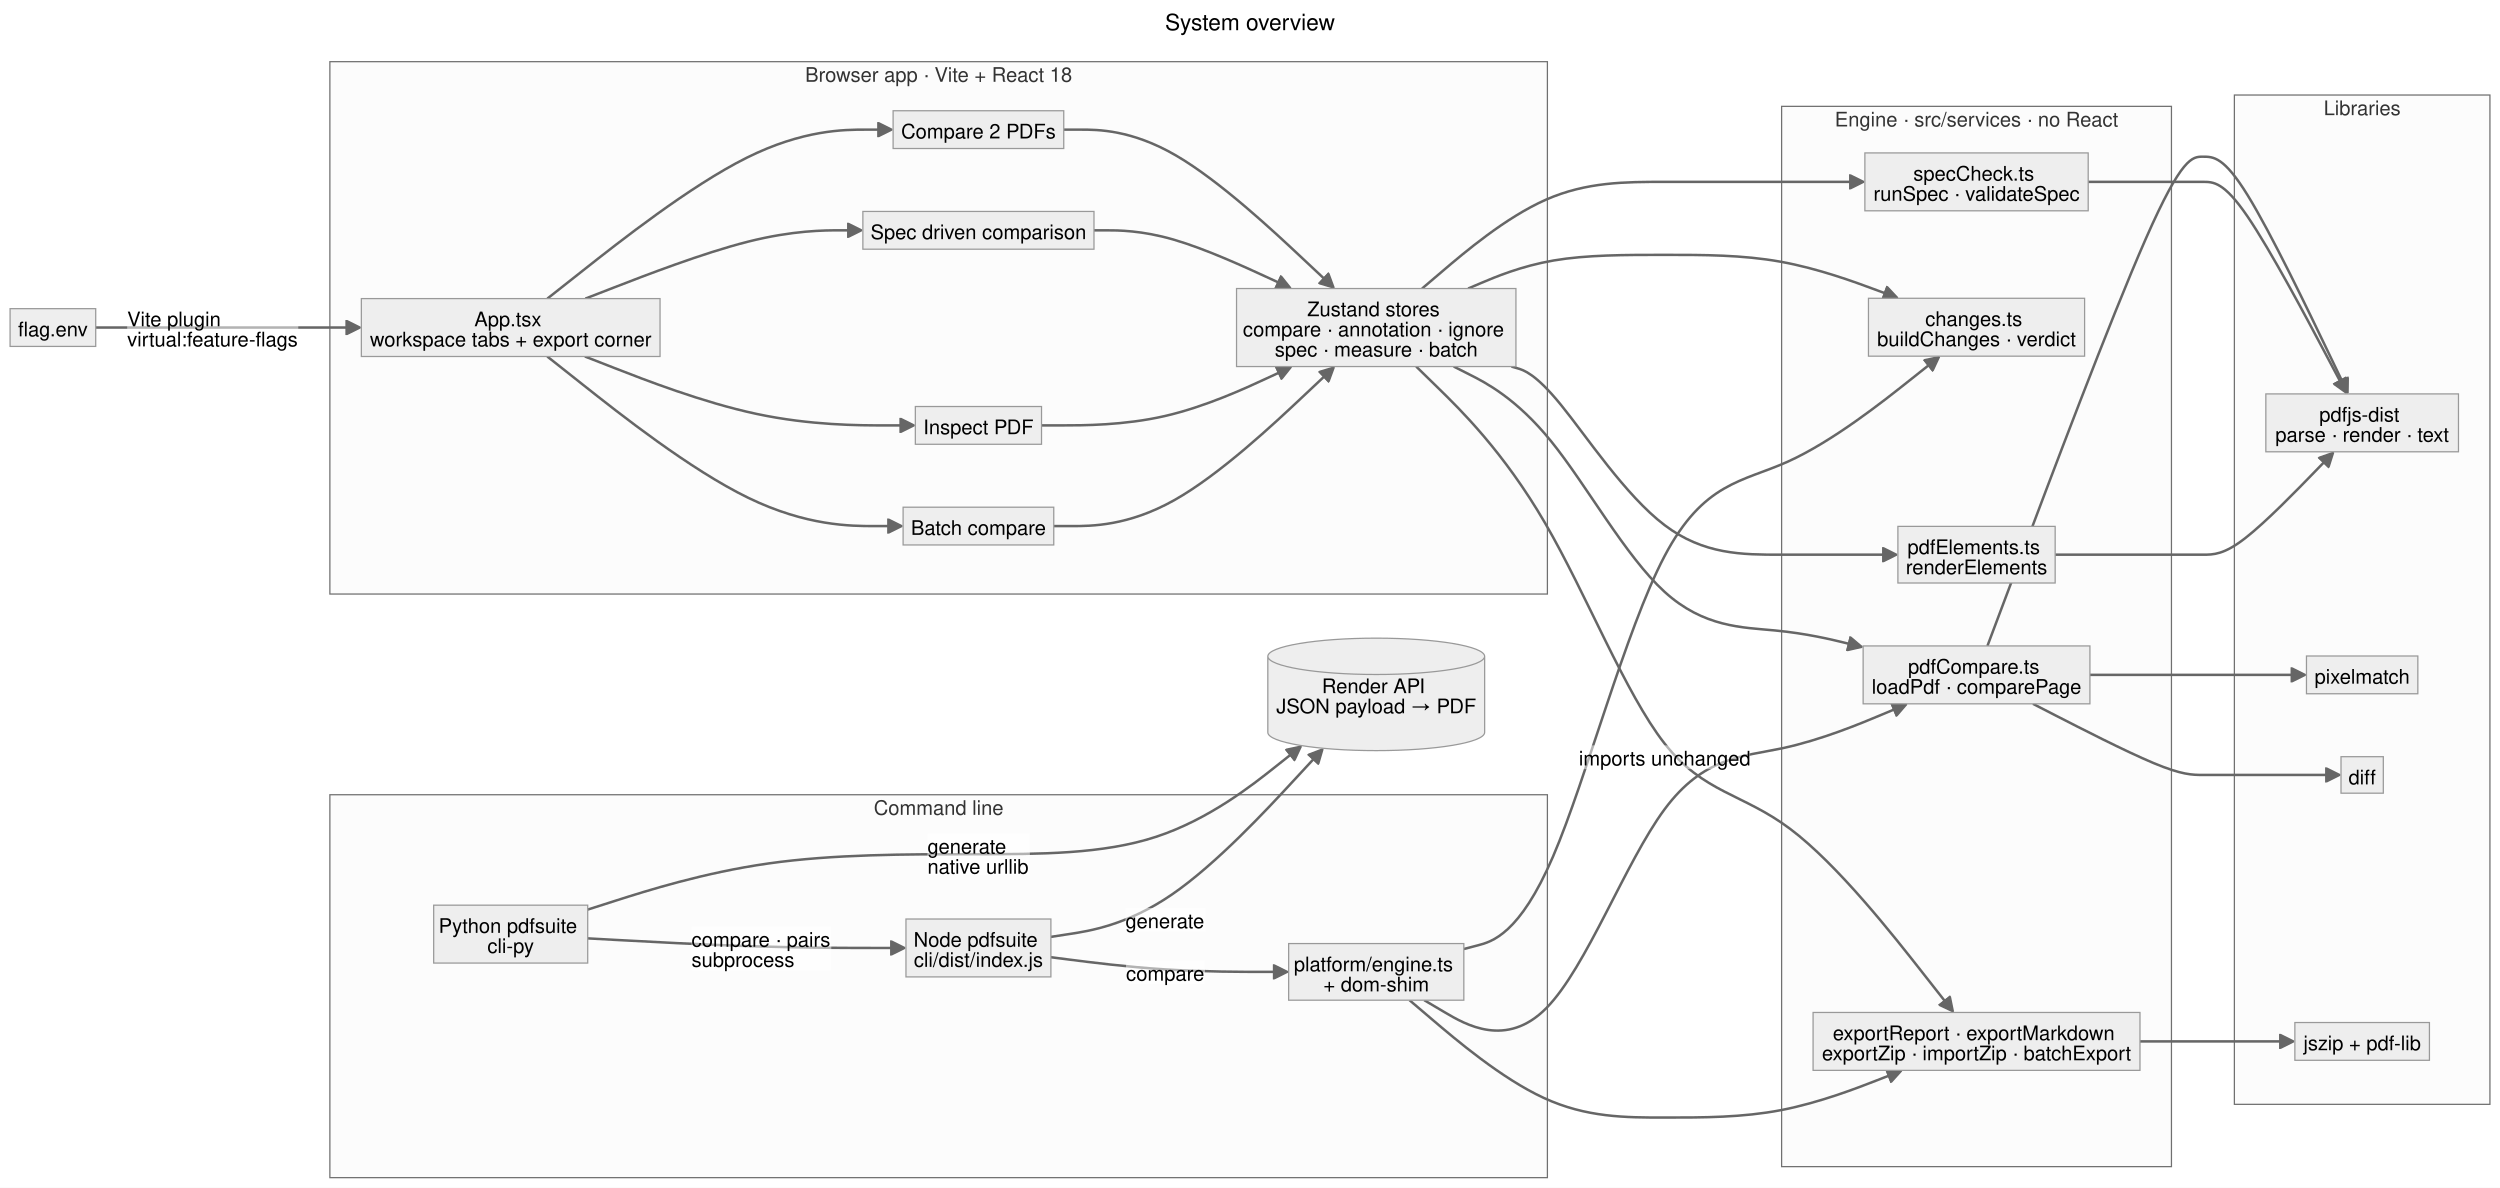
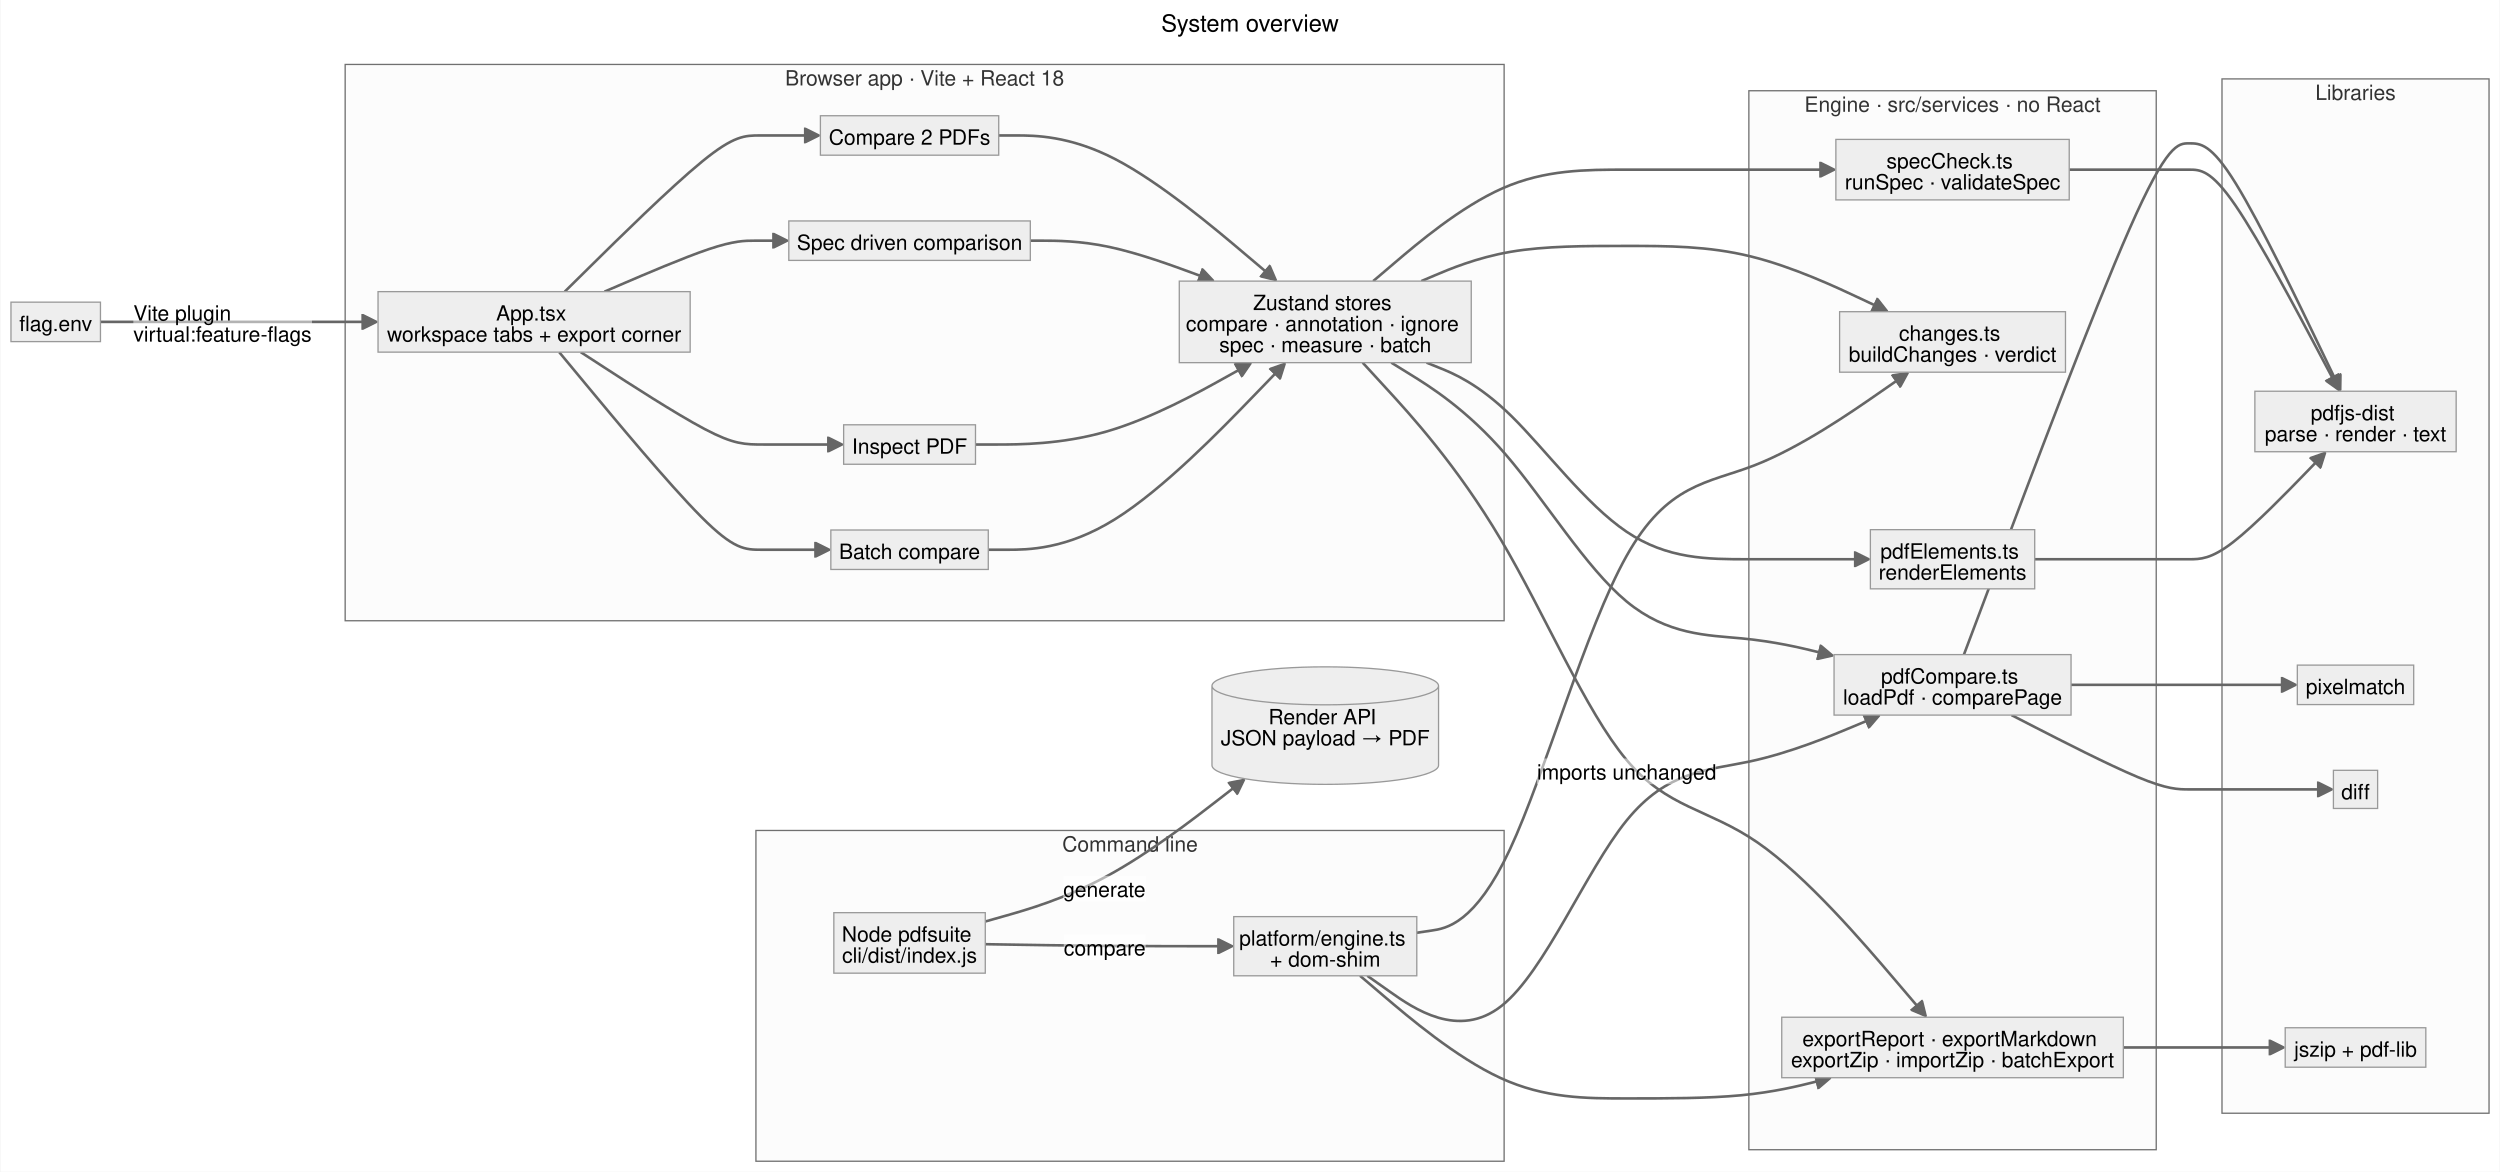
- <svg xmlns="http://www.w3.org/2000/svg" aria-roledescription="flowchart-v2" role="graphics-document document" viewBox="-8 -49 1986.406 943.714" width="1987" height="944" id="arch0">
-   <rect x="-8" y="-49" width="1986.406" height="943.714" fill="#ffffff" />
+ <svg xmlns="http://www.w3.org/2000/svg" aria-roledescription="flowchart-v2" role="graphics-document document" viewBox="-8 -49 1900.25 890.964" width="1901" height="891" id="arch0">
+   <rect x="-8" y="-49" width="1900.25" height="890.964" fill="#ffffff" />
  <style>#arch0{font-family:Helvetica,Arial,sans-serif;font-size:16px;fill:#000000;}#arch0 .error-icon{fill:#552222;}#arch0 .error-text{fill:#552222;stroke:#552222;}#arch0 .edge-thickness-normal{stroke-width:2px;}#arch0 .edge-thickness-thick{stroke-width:3.5px;}#arch0 .edge-pattern-solid{stroke-dasharray:0;}#arch0 .edge-pattern-dashed{stroke-dasharray:3;}#arch0 .edge-pattern-dotted{stroke-dasharray:2;}#arch0 .marker{fill:#666;stroke:#666;}#arch0 .marker.cross{stroke:#666;}#arch0 svg{font-family:Helvetica,Arial,sans-serif;font-size:16px;}#arch0 .label{font-family:Helvetica,Arial,sans-serif;color:#000000;}#arch0 .cluster-label text{fill:#333;}#arch0 .cluster-label span,#arch0 p{color:#333;}#arch0 .label text,#arch0 span,#arch0 p{fill:#000000;color:#000000;}#arch0 .node rect,#arch0 .node circle,#arch0 .node ellipse,#arch0 .node polygon,#arch0 .node path{fill:#eee;stroke:#999;stroke-width:1px;}#arch0 .flowchart-label text{text-anchor:middle;}#arch0 .node .katex path{fill:#000;stroke:#000;stroke-width:1px;}#arch0 .node .label{text-align:center;}#arch0 .node.clickable{cursor:pointer;}#arch0 .arrowheadPath{fill:#333333;}#arch0 .edgePath .path{stroke:#666;stroke-width:2.0px;}#arch0 .flowchart-link{stroke:#666;fill:none;}#arch0 .edgeLabel{background-color:white;text-align:center;}#arch0 .edgeLabel rect{opacity:0.5;background-color:white;fill:white;}#arch0 .labelBkg{background-color:rgba(255, 255, 255, 0.5);}#arch0 .cluster rect{fill:hsl(0, 0%, 98.922%);stroke:#707070;stroke-width:1px;}#arch0 .cluster text{fill:#333;}#arch0 .cluster span,#arch0 p{color:#333;}#arch0 div.mermaidTooltip{position:absolute;text-align:center;max-width:200px;padding:2px;font-family:Helvetica,Arial,sans-serif;font-size:12px;background:hsl(-160, 0%, 93.333%);border:1px solid #707070;border-radius:2px;pointer-events:none;z-index:100;}#arch0 .flowchartTitleText{text-anchor:middle;font-size:18px;fill:#000000;}#arch0 :root{--mermaid-font-family:Helvetica,Arial,sans-serif;}</style>
  <g>
    <marker orient="auto" markerHeight="12" markerWidth="12" markerUnits="userSpaceOnUse" refY="5" refX="6" viewBox="0 0 10 10" class="marker flowchart" id="arch0_flowchart-pointEnd">
      <path style="stroke-width: 1; stroke-dasharray: 1, 0;" class="arrowMarkerPath" d="M 0 0 L 10 5 L 0 10 z" />
    </marker>
    <marker orient="auto" markerHeight="12" markerWidth="12" markerUnits="userSpaceOnUse" refY="5" refX="4.5" viewBox="0 0 10 10" class="marker flowchart" id="arch0_flowchart-pointStart">
      <path style="stroke-width: 1; stroke-dasharray: 1, 0;" class="arrowMarkerPath" d="M 0 5 L 10 10 L 10 0 z" />
    </marker>
    <marker orient="auto" markerHeight="11" markerWidth="11" markerUnits="userSpaceOnUse" refY="5" refX="11" viewBox="0 0 10 10" class="marker flowchart" id="arch0_flowchart-circleEnd">
      <circle style="stroke-width: 1; stroke-dasharray: 1, 0;" class="arrowMarkerPath" r="5" cy="5" cx="5" />
    </marker>
    <marker orient="auto" markerHeight="11" markerWidth="11" markerUnits="userSpaceOnUse" refY="5" refX="-1" viewBox="0 0 10 10" class="marker flowchart" id="arch0_flowchart-circleStart">
      <circle style="stroke-width: 1; stroke-dasharray: 1, 0;" class="arrowMarkerPath" r="5" cy="5" cx="5" />
    </marker>
    <marker orient="auto" markerHeight="11" markerWidth="11" markerUnits="userSpaceOnUse" refY="5.2" refX="12" viewBox="0 0 11 11" class="marker cross flowchart" id="arch0_flowchart-crossEnd">
      <path style="stroke-width: 2; stroke-dasharray: 1, 0;" class="arrowMarkerPath" d="M 1,1 l 9,9 M 10,1 l -9,9" />
    </marker>
    <marker orient="auto" markerHeight="11" markerWidth="11" markerUnits="userSpaceOnUse" refY="5.2" refX="-1" viewBox="0 0 11 11" class="marker cross flowchart" id="arch0_flowchart-crossStart">
      <path style="stroke-width: 2; stroke-dasharray: 1, 0;" class="arrowMarkerPath" d="M 1,1 l 9,9 M 10,1 l -9,9" />
    </marker>
    <g class="root">
      <g class="clusters">
        <g id="CLIS" class="cluster default flowchart-label">
-           <rect height="304.25" width="967.398" y="582.464" x="254.109" ry="0" rx="0" style="" />
-           <g transform="translate(737.8086, 582.4642)" class="cluster-label">
+           <rect height="251.5" width="568.906" y="582.464" x="566.445" ry="0" rx="0" style="" />
+           <g transform="translate(850.8984, 582.4642)" class="cluster-label">
            <text style="">
              <tspan class="row" x="0" dy="1em" xml:space="preserve">Command line</tspan>
            </text>
          </g>
        </g>
        <g id="LIBS" class="cluster default flowchart-label">
-           <rect height="801.964" width="203.055" y="26.5" x="1767.352" ry="0" rx="0" style="" />
-           <g transform="translate(1868.879, 26.5)" class="cluster-label">
+           <rect height="786.464" width="203.055" y="11" x="1681.195" ry="0" rx="0" style="" />
+           <g transform="translate(1782.723, 11)" class="cluster-label">
            <text style="">
              <tspan class="row" x="0" dy="1em" xml:space="preserve">Libraries</tspan>
            </text>
          </g>
        </g>
        <g id="ENGINE" class="cluster default flowchart-label">
-           <rect height="842.464" width="309.75" y="35.5" x="1407.602" ry="0" rx="0" style="" />
-           <g transform="translate(1562.477, 35.5)" class="cluster-label">
+           <rect height="805.214" width="309.75" y="20" x="1321.445" ry="0" rx="0" style="" />
+           <g transform="translate(1476.32, 20)" class="cluster-label">
            <text style="">
              <tspan class="row" x="0" dy="1em" xml:space="preserve">Engine · src/services · no React</tspan>
            </text>
          </g>
        </g>
        <g id="BROWSER" class="cluster default flowchart-label">
-           <rect height="423" width="967.398" y="0" x="254.109" ry="0" rx="0" style="" />
-           <g transform="translate(737.8086, 0)" class="cluster-label">
+           <rect height="423" width="881.242" y="0" x="254.109" ry="0" rx="0" style="" />
+           <g transform="translate(694.7305, 0)" class="cluster-label">
            <text style="">
              <tspan class="row" x="0" dy="1em" xml:space="preserve">Browser app · Vite + React 18</tspan>
            </text>
          </g>
        </g>
      </g>
      <g class="edgePaths">
-         <path marker-end="url(#arch0_flowchart-pointEnd)" style="fill:none;" class="edge-thickness-normal edge-pattern-solid flowchart-link LS-SHELL LE-WS1" id="L-SHELL-WS1-0" d="M426.92,188.25L455.27,165.875C483.621,143.5,540.322,98.75,585.223,76.375C630.124,54,663.224,54,679.775,54L696.325,54" />
-         <path marker-end="url(#arch0_flowchart-pointEnd)" style="fill:none;" class="edge-thickness-normal edge-pattern-solid flowchart-link LS-SHELL LE-WS2" id="L-SHELL-WS2-0" d="M457.1,188.25L480.42,179.208C503.741,170.167,550.382,152.083,586.249,143.042C622.116,134,647.209,134,659.755,134L672.302,134" />
-         <path marker-end="url(#arch0_flowchart-pointEnd)" style="fill:none;" class="edge-thickness-normal edge-pattern-solid flowchart-link LS-SHELL LE-WS3" id="L-SHELL-WS3-0" d="M456.718,234.25L480.102,243.375C503.487,252.5,550.255,270.75,593.134,279.875C636.013,289,675.003,289,694.498,289L713.993,289" />
-         <path marker-end="url(#arch0_flowchart-pointEnd)" style="fill:none;" class="edge-thickness-normal edge-pattern-solid flowchart-link LS-SHELL LE-WS4" id="L-SHELL-WS4-0" d="M426.827,234.25L455.193,256.708C483.559,279.167,540.291,324.083,586.531,346.542C632.771,369,668.519,369,686.393,369L704.266,369" />
-         <path marker-end="url(#arch0_flowchart-pointEnd)" style="fill:none;" class="edge-thickness-normal edge-pattern-solid flowchart-link LS-WS1 LE-STORES" id="L-WS1-STORES-0" d="M837.219,54L850.661,54C864.104,54,890.99,54,926.219,74.437C961.448,94.875,1005.022,135.749,1026.809,156.187L1048.595,176.624" />
-         <path marker-end="url(#arch0_flowchart-pointEnd)" style="fill:none;" class="edge-thickness-normal edge-pattern-solid flowchart-link LS-WS2 LE-STORES" id="L-WS2-STORES-0" d="M861.242,134L870.681,134C880.12,134,898.997,134,924.361,141.339C949.725,148.677,981.574,163.355,997.499,170.693L1013.424,178.032" />
-         <path marker-end="url(#arch0_flowchart-pointEnd)" style="fill:none;" class="edge-thickness-normal edge-pattern-solid flowchart-link LS-WS3 LE-STORES" id="L-WS3-STORES-0" d="M819.551,289L835.938,289C852.326,289,885.1,289,917.486,281.58C949.871,274.16,981.867,259.32,997.864,251.9L1013.862,244.48" />
-         <path marker-end="url(#arch0_flowchart-pointEnd)" style="fill:none;" class="edge-thickness-normal edge-pattern-solid flowchart-link LS-WS4 LE-STORES" id="L-WS4-STORES-0" d="M829.277,369L844.044,369C858.81,369,888.342,369,924.914,348.48C961.485,327.961,1005.096,286.921,1026.901,266.402L1048.706,245.882" />
-         <path marker-end="url(#arch0_flowchart-pointEnd)" style="fill:none;" class="edge-thickness-normal edge-pattern-solid flowchart-link LS-FLAGS LE-SHELL" id="L-FLAGS-SHELL-0" d="M68.047,211.25L83.552,211.25C99.057,211.25,130.068,211.25,161.078,211.25C192.089,211.25,223.099,211.25,241.888,211.25C260.676,211.25,267.243,211.25,270.526,211.25L273.809,211.25" />
-         <path marker-end="url(#arch0_flowchart-pointEnd)" style="fill:none;" class="edge-thickness-normal edge-pattern-solid flowchart-link LS-STORES LE-CMPS" id="L-STORES-CMPS-0" d="M1147.055,242.25L1159.464,248.5C1171.873,254.75,1196.69,267.25,1224.607,301.789C1252.523,336.327,1283.539,392.905,1314.555,421.193C1345.57,449.482,1376.586,449.482,1402.031,451.904C1427.476,454.326,1447.351,459.171,1457.288,461.593L1467.226,464.015" />
-         <path marker-end="url(#arch0_flowchart-pointEnd)" style="fill:none;" class="edge-thickness-normal edge-pattern-solid flowchart-link LS-STORES LE-CHG" id="L-STORES-CHG-0" d="M1158.512,180.25L1169.011,175.792C1179.511,171.333,1200.509,162.417,1226.516,157.958C1252.523,153.5,1283.539,153.5,1314.555,153.5C1345.57,153.5,1376.586,153.5,1406.753,158.943C1436.92,164.385,1466.239,175.27,1480.899,180.713L1495.558,186.155" />
-         <path marker-end="url(#arch0_flowchart-pointEnd)" style="fill:none;" class="edge-thickness-normal edge-pattern-solid flowchart-link LS-STORES LE-SPC" id="L-STORES-SPC-0" d="M1121.931,180.25L1138.527,166.125C1155.123,152,1188.316,123.75,1220.42,109.625C1252.523,95.5,1283.539,95.5,1314.555,95.5C1345.57,95.5,1376.586,95.5,1402.236,95.5C1427.887,95.5,1448.172,95.5,1458.315,95.5L1468.458,95.5" />
-         <path marker-end="url(#arch0_flowchart-pointEnd)" style="fill:none;" class="edge-thickness-normal edge-pattern-solid flowchart-link LS-STORES LE-ELM" id="L-STORES-ELM-0" d="M1192.922,242.25L1197.686,243.625C1202.45,245,1211.979,247.75,1232.251,272.664C1252.523,297.577,1283.539,344.655,1314.555,368.193C1345.57,391.732,1376.586,391.732,1406.61,391.732C1436.634,391.732,1465.667,391.732,1480.184,391.732L1494.7,391.732" />
-         <path marker-end="url(#arch0_flowchart-pointEnd)" style="fill:none;" class="edge-thickness-normal edge-pattern-solid flowchart-link LS-STORES LE-EXP" id="L-STORES-EXP-0" d="M1117.267,242.25L1134.64,259.208C1152.014,276.167,1186.761,310.083,1219.642,366.58C1252.523,423.077,1283.539,502.155,1314.555,541.693C1345.57,581.232,1376.586,581.232,1414.351,609.576C1452.115,637.92,1496.629,694.608,1518.886,722.952L1541.143,751.296" />
-         <path marker-end="url(#arch0_flowchart-pointEnd)" style="fill:none;" class="edge-thickness-normal edge-pattern-solid flowchart-link LS-CMPS LE-PDFJS" id="L-CMPS-PDFJS-0" d="M1571.128,464.232L1595.499,399.443C1619.869,334.655,1668.61,205.077,1697.148,140.289C1725.685,75.5,1734.018,75.5,1742.352,75.5C1750.685,75.5,1759.018,75.5,1777.884,106.117C1796.749,136.735,1826.146,197.969,1840.845,228.587L1855.543,259.204" />
-         <path marker-end="url(#arch0_flowchart-pointEnd)" style="fill:none;" class="edge-thickness-normal edge-pattern-solid flowchart-link LS-CMPS LE-PXM" id="L-CMPS-PXM-0" d="M1652.578,487.232L1663.374,487.232C1674.169,487.232,1695.76,487.232,1710.723,487.232C1725.685,487.232,1734.018,487.232,1742.352,487.232C1750.685,487.232,1759.018,487.232,1771.849,487.232C1784.68,487.232,1802.008,487.232,1810.673,487.232L1819.337,487.232" />
-         <path marker-end="url(#arch0_flowchart-pointEnd)" style="fill:none;" class="edge-thickness-normal edge-pattern-solid flowchart-link LS-CMPS LE-DIF" id="L-CMPS-DIF-0" d="M1607.283,510.232L1625.628,519.649C1643.973,529.065,1680.662,547.899,1703.173,557.315C1725.685,566.732,1734.018,566.732,1742.352,566.732C1750.685,566.732,1759.018,566.732,1776.422,566.732C1793.826,566.732,1820.3,566.732,1833.537,566.732L1846.774,566.732" />
-         <path marker-end="url(#arch0_flowchart-pointEnd)" style="fill:none;" class="edge-thickness-normal edge-pattern-solid flowchart-link LS-SPC LE-PDFJS" id="L-SPC-PDFJS-0" d="M1651.195,95.5L1662.221,95.5C1673.247,95.5,1695.299,95.5,1710.492,95.5C1725.685,95.5,1734.018,95.5,1742.352,95.5C1750.685,95.5,1759.018,95.5,1777.66,122.8C1796.301,150.1,1825.251,204.7,1839.726,232L1854.201,259.3" />
-         <path marker-end="url(#arch0_flowchart-pointEnd)" style="fill:none;" class="edge-thickness-normal edge-pattern-solid flowchart-link LS-ELM LE-PDFJS" id="L-ELM-PDFJS-0" d="M1624.953,391.732L1640.353,391.732C1655.753,391.732,1686.552,391.732,1706.118,391.732C1725.685,391.732,1734.018,391.732,1742.352,391.732C1750.685,391.732,1759.018,391.732,1775.776,378.741C1792.534,365.751,1817.716,339.769,1830.307,326.779L1842.898,313.788" />
-         <path marker-end="url(#arch0_flowchart-pointEnd)" style="fill:none;" class="edge-thickness-normal edge-pattern-solid flowchart-link LS-EXP LE-ZL" id="L-EXP-ZL-0" d="M1692.352,778.464L1696.518,778.464C1700.685,778.464,1709.018,778.464,1717.352,778.464C1725.685,778.464,1734.018,778.464,1742.352,778.464C1750.685,778.464,1759.018,778.464,1770.313,778.464C1781.607,778.464,1795.863,778.464,1802.99,778.464L1810.118,778.464" />
-         <path marker-end="url(#arch0_flowchart-pointEnd)" style="fill:none;" class="edge-thickness-normal edge-pattern-solid flowchart-link LS-PY LE-NODE" id="L-PY-NODE-0" d="M458.977,696.593L481.984,697.863C504.992,699.133,551.008,701.674,592.269,702.944C633.53,704.214,670.037,704.214,688.29,704.214L706.544,704.214" />
-         <path marker-end="url(#arch0_flowchart-pointEnd)" style="fill:none;" class="edge-thickness-normal edge-pattern-solid flowchart-link LS-PY LE-API" id="L-PY-API-0" d="M458.977,673.71L481.984,666.377C504.992,659.045,551.008,644.379,602.749,637.047C654.49,629.714,711.956,629.714,765.431,629.714C818.906,629.714,868.391,629.714,910.538,615.898C952.685,602.083,987.495,574.451,1004.9,560.635L1022.304,546.819" />
-         <path marker-end="url(#arch0_flowchart-pointEnd)" style="fill:none;" class="edge-thickness-normal edge-pattern-solid flowchart-link LS-NODE LE-API" id="L-NODE-API-0" d="M827,695.391L842.146,693.069C857.292,690.748,887.583,686.106,923.076,661.795C958.568,637.483,999.261,593.501,1019.608,571.511L1039.954,549.52" />
-         <path marker-end="url(#arch0_flowchart-pointEnd)" style="fill:none;" class="edge-thickness-normal edge-pattern-solid flowchart-link LS-NODE LE-SEAM" id="L-NODE-SEAM-0" d="M827,711.583L842.146,713.522C857.292,715.46,887.583,719.337,918.186,721.276C948.788,723.214,979.701,723.214,995.158,723.214L1010.614,723.214" />
-         <path marker-end="url(#arch0_flowchart-pointEnd)" style="fill:none;" class="edge-thickness-normal edge-pattern-solid flowchart-link LS-SEAM LE-CMPS" id="L-SEAM-CMPS-0" d="M1123.639,745.714L1139.95,755.339C1156.262,764.964,1188.885,784.214,1220.704,751.967C1252.523,719.72,1283.539,635.976,1314.555,594.104C1345.57,552.232,1376.586,552.232,1407.958,545.574C1439.33,538.916,1471.059,525.599,1486.923,518.941L1502.788,512.283" />
-         <path marker-end="url(#arch0_flowchart-pointEnd)" style="fill:none;" class="edge-thickness-normal edge-pattern-solid flowchart-link LS-SEAM LE-CHG" id="L-SEAM-CHG-0" d="M1155.102,705.048L1166.169,702.159C1177.237,699.27,1199.372,693.492,1225.948,631.648C1252.523,569.804,1283.539,451.893,1314.555,392.937C1345.57,333.982,1376.586,333.982,1412.387,317.868C1448.188,301.753,1488.775,269.525,1509.068,253.41L1529.361,237.296" />
-         <path marker-end="url(#arch0_flowchart-pointEnd)" style="fill:none;" class="edge-thickness-normal edge-pattern-solid flowchart-link LS-SEAM LE-EXP" id="L-SEAM-EXP-0" d="M1111.944,745.714L1130.205,761.256C1148.465,776.798,1184.987,807.881,1218.755,823.423C1252.523,838.964,1283.539,838.964,1314.555,838.964C1345.57,838.964,1376.586,838.964,1407.27,833.036C1437.955,827.107,1468.308,815.25,1483.485,809.321L1498.662,803.393" />
+         <path marker-end="url(#arch0_flowchart-pointEnd)" style="fill:none;" class="edge-thickness-normal edge-pattern-solid flowchart-link LS-SHELL LE-WS1" id="L-SHELL-WS1-0" d="M421.089,172.75L441.148,152.958C461.207,133.167,501.326,93.583,525.553,73.792C549.779,54,558.112,54,569.566,54C581.02,54,595.594,54,602.882,54L610.169,54" />
+         <path marker-end="url(#arch0_flowchart-pointEnd)" style="fill:none;" class="edge-thickness-normal edge-pattern-solid flowchart-link LS-SHELL LE-WS2" id="L-SHELL-WS2-0" d="M451.289,172.75L466.315,166.292C481.341,159.833,511.393,146.917,530.586,140.458C549.779,134,558.112,134,565.562,134C573.012,134,579.579,134,582.862,134L586.145,134" />
+         <path marker-end="url(#arch0_flowchart-pointEnd)" style="fill:none;" class="edge-thickness-normal edge-pattern-solid flowchart-link LS-SHELL LE-WS3" id="L-SHELL-WS3-0" d="M433.213,218.75L451.252,230.458C469.29,242.167,505.368,265.583,527.573,277.292C549.779,289,558.112,289,572.511,289C586.909,289,607.373,289,617.605,289L627.837,289" />
+         <path marker-end="url(#arch0_flowchart-pointEnd)" style="fill:none;" class="edge-thickness-normal edge-pattern-solid flowchart-link LS-SHELL LE-WS4" id="L-SHELL-WS4-0" d="M416.85,218.75L437.616,243.792C458.382,268.833,499.914,318.917,524.846,343.958C549.779,369,558.112,369,570.889,369C583.667,369,600.889,369,609.499,369L618.11,369" />
+         <path marker-end="url(#arch0_flowchart-pointEnd)" style="fill:none;" class="edge-thickness-normal edge-pattern-solid flowchart-link LS-WS1 LE-STORES" id="L-WS1-STORES-0" d="M751.063,54L764.505,54C777.948,54,804.833,54,839.43,71.888C874.027,89.776,916.336,125.552,937.49,143.44L958.644,161.328" />
+         <path marker-end="url(#arch0_flowchart-pointEnd)" style="fill:none;" class="edge-thickness-normal edge-pattern-solid flowchart-link LS-WS2 LE-STORES" id="L-WS2-STORES-0" d="M775.086,134L784.525,134C793.964,134,812.841,134,835.364,138.82C857.887,143.639,884.055,153.279,897.139,158.098L910.223,162.918" />
+         <path marker-end="url(#arch0_flowchart-pointEnd)" style="fill:none;" class="edge-thickness-normal edge-pattern-solid flowchart-link LS-WS3 LE-STORES" id="L-WS3-STORES-0" d="M733.395,289L749.782,289C766.169,289,798.944,289,833.21,279.054C867.477,269.109,903.234,249.218,921.113,239.272L938.992,229.326" />
+         <path marker-end="url(#arch0_flowchart-pointEnd)" style="fill:none;" class="edge-thickness-normal edge-pattern-solid flowchart-link LS-WS4 LE-STORES" id="L-WS4-STORES-0" d="M743.121,369L757.887,369C772.654,369,802.186,369,839.278,345.926C876.37,322.853,921.02,276.706,943.346,253.632L965.671,230.559" />
+         <path marker-end="url(#arch0_flowchart-pointEnd)" style="fill:none;" class="edge-thickness-normal edge-pattern-solid flowchart-link LS-FLAGS LE-SHELL" id="L-FLAGS-SHELL-0" d="M68.047,195.75L83.552,195.75C99.057,195.75,130.068,195.75,161.078,195.75C192.089,195.75,223.099,195.75,241.888,195.75C260.676,195.75,267.243,195.75,270.526,195.75L273.809,195.75" />
+         <path marker-end="url(#arch0_flowchart-pointEnd)" style="fill:none;" class="edge-thickness-normal edge-pattern-solid flowchart-link LS-STORES LE-CMPS" id="L-STORES-CMPS-0" d="M1049.542,226.75L1063.844,235.583C1078.145,244.417,1106.748,262.083,1136.558,296.622C1166.367,331.161,1197.383,382.571,1228.398,408.277C1259.414,433.982,1290.43,433.982,1315.875,436.404C1341.32,438.826,1361.195,443.671,1371.132,446.093L1381.07,448.515" />
+         <path marker-end="url(#arch0_flowchart-pointEnd)" style="fill:none;" class="edge-thickness-normal edge-pattern-solid flowchart-link LS-STORES LE-CHG" id="L-STORES-CHG-0" d="M1072.356,164.75L1082.855,160.292C1093.354,155.833,1114.353,146.917,1140.36,142.458C1166.367,138,1197.383,138,1228.398,138C1259.414,138,1290.43,138,1322.818,145.957C1355.207,153.913,1388.968,169.827,1405.849,177.784L1422.73,185.74" />
+         <path marker-end="url(#arch0_flowchart-pointEnd)" style="fill:none;" class="edge-thickness-normal edge-pattern-solid flowchart-link LS-STORES LE-SPC" id="L-STORES-SPC-0" d="M1035.775,164.75L1052.371,150.625C1068.967,136.5,1102.159,108.25,1134.263,94.125C1166.367,80,1197.383,80,1228.398,80C1259.414,80,1290.43,80,1316.08,80C1341.731,80,1362.016,80,1372.159,80L1382.302,80" />
+         <path marker-end="url(#arch0_flowchart-pointEnd)" style="fill:none;" class="edge-thickness-normal edge-pattern-solid flowchart-link LS-STORES LE-ELM" id="L-STORES-ELM-0" d="M1076.356,226.75L1086.189,230.708C1096.021,234.667,1115.686,242.583,1141.027,267.497C1166.367,292.411,1197.383,334.321,1228.398,355.277C1259.414,376.232,1290.43,376.232,1320.454,376.232C1350.478,376.232,1379.511,376.232,1394.027,376.232L1408.544,376.232" />
+         <path marker-end="url(#arch0_flowchart-pointEnd)" style="fill:none;" class="edge-thickness-normal edge-pattern-solid flowchart-link LS-STORES LE-EXP" id="L-STORES-EXP-0" d="M1027.79,226.75L1045.717,246.292C1063.644,265.833,1099.498,304.917,1132.932,361.414C1166.367,417.911,1197.383,491.821,1228.398,528.777C1259.414,565.732,1290.43,565.732,1327.91,591.515C1365.391,617.298,1409.336,668.864,1431.309,694.647L1453.282,720.43" />
+         <path marker-end="url(#arch0_flowchart-pointEnd)" style="fill:none;" class="edge-thickness-normal edge-pattern-solid flowchart-link LS-CMPS LE-PDFJS" id="L-CMPS-PDFJS-0" d="M1484.972,448.732L1509.342,383.943C1533.713,319.155,1582.454,189.577,1610.991,124.789C1639.529,60,1647.862,60,1656.195,60C1664.529,60,1672.862,60,1691.727,90.617C1710.593,121.235,1739.99,182.469,1754.689,213.087L1769.387,243.704" />
+         <path marker-end="url(#arch0_flowchart-pointEnd)" style="fill:none;" class="edge-thickness-normal edge-pattern-solid flowchart-link LS-CMPS LE-PXM" id="L-CMPS-PXM-0" d="M1566.422,471.732L1577.217,471.732C1588.013,471.732,1609.604,471.732,1624.566,471.732C1639.529,471.732,1647.862,471.732,1656.195,471.732C1664.529,471.732,1672.862,471.732,1685.693,471.732C1698.524,471.732,1715.852,471.732,1724.516,471.732L1733.18,471.732" />
+         <path marker-end="url(#arch0_flowchart-pointEnd)" style="fill:none;" class="edge-thickness-normal edge-pattern-solid flowchart-link LS-CMPS LE-DIF" id="L-CMPS-DIF-0" d="M1521.127,494.732L1539.472,504.149C1557.816,513.565,1594.506,532.399,1617.017,541.815C1639.529,551.232,1647.862,551.232,1656.195,551.232C1664.529,551.232,1672.862,551.232,1690.266,551.232C1707.67,551.232,1734.144,551.232,1747.381,551.232L1760.618,551.232" />
+         <path marker-end="url(#arch0_flowchart-pointEnd)" style="fill:none;" class="edge-thickness-normal edge-pattern-solid flowchart-link LS-SPC LE-PDFJS" id="L-SPC-PDFJS-0" d="M1565.039,80L1576.065,80C1587.091,80,1609.143,80,1624.336,80C1639.529,80,1647.862,80,1656.195,80C1664.529,80,1672.862,80,1691.504,107.3C1710.145,134.6,1739.095,189.2,1753.57,216.5L1768.045,243.8" />
+         <path marker-end="url(#arch0_flowchart-pointEnd)" style="fill:none;" class="edge-thickness-normal edge-pattern-solid flowchart-link LS-ELM LE-PDFJS" id="L-ELM-PDFJS-0" d="M1538.797,376.232L1554.197,376.232C1569.596,376.232,1600.396,376.232,1619.962,376.232C1639.529,376.232,1647.862,376.232,1656.195,376.232C1664.529,376.232,1672.862,376.232,1689.62,363.241C1706.377,350.251,1731.559,324.269,1744.151,311.279L1756.742,298.288" />
+         <path marker-end="url(#arch0_flowchart-pointEnd)" style="fill:none;" class="edge-thickness-normal edge-pattern-solid flowchart-link LS-EXP LE-ZL" id="L-EXP-ZL-0" d="M1606.195,747.464L1610.362,747.464C1614.529,747.464,1622.862,747.464,1631.195,747.464C1639.529,747.464,1647.862,747.464,1656.195,747.464C1664.529,747.464,1672.862,747.464,1684.156,747.464C1695.451,747.464,1709.706,747.464,1716.834,747.464L1723.962,747.464" />
+         <path marker-end="url(#arch0_flowchart-pointEnd)" style="fill:none;" class="edge-thickness-normal edge-pattern-solid flowchart-link LS-NODE LE-API" id="L-NODE-API-0" d="M740.844,651.674L755.99,647.389C771.135,643.104,801.427,634.534,833.672,617.001C865.917,599.469,900.115,572.973,917.214,559.725L934.313,546.477" />
+         <path marker-end="url(#arch0_flowchart-pointEnd)" style="fill:none;" class="edge-thickness-normal edge-pattern-solid flowchart-link LS-NODE LE-SEAM" id="L-NODE-SEAM-0" d="M740.844,668.934L755.99,669.189C771.135,669.444,801.427,669.954,832.029,670.209C862.632,670.464,893.545,670.464,909.001,670.464L924.458,670.464" />
+         <path marker-end="url(#arch0_flowchart-pointEnd)" style="fill:none;" class="edge-thickness-normal edge-pattern-solid flowchart-link LS-SEAM LE-CMPS" id="L-SEAM-CMPS-0" d="M1031.31,692.964L1048.65,705.173C1065.99,717.381,1100.671,741.798,1133.519,715.759C1166.367,689.72,1197.383,613.226,1228.398,574.979C1259.414,536.732,1290.43,536.732,1321.802,530.074C1353.174,523.416,1384.903,510.099,1400.767,503.441L1416.631,496.783" />
+         <path marker-end="url(#arch0_flowchart-pointEnd)" style="fill:none;" class="edge-thickness-normal edge-pattern-solid flowchart-link LS-SEAM LE-CHG" id="L-SEAM-CHG-0" d="M1068.945,660.23L1080.013,658.602C1091.081,656.975,1113.216,653.719,1139.792,596.761C1166.367,539.804,1197.383,429.143,1228.398,373.812C1259.414,318.482,1290.43,318.482,1325.501,304.905C1360.572,291.329,1399.698,264.175,1419.261,250.598L1438.825,237.022" />
+         <path marker-end="url(#arch0_flowchart-pointEnd)" style="fill:none;" class="edge-thickness-normal edge-pattern-solid flowchart-link LS-SEAM LE-EXP" id="L-SEAM-EXP-0" d="M1025.788,692.964L1044.048,708.506C1062.309,724.048,1098.83,755.131,1132.599,770.673C1166.367,786.214,1197.383,786.214,1228.398,786.214C1259.414,786.214,1290.43,786.214,1315.572,783.804C1340.715,781.393,1359.984,776.572,1369.618,774.161L1379.253,771.751" />
      </g>
      <g class="edgeLabels">
        <g class="edgeLabel">
          <g transform="translate(0, 0)" class="label">
            <rect height="0" width="0" ry="0" rx="0" />
            <text style="">
              <tspan class="row" x="0" dy="1em" xml:space="preserve" />
            </text>
          </g>
        </g>
        <g class="edgeLabel">
          <g transform="translate(0, 0)" class="label">
            <rect height="0" width="0" ry="0" rx="0" />
            <text style="">
              <tspan class="row" x="0" dy="1em" xml:space="preserve" />
            </text>
          </g>
        </g>
        <g class="edgeLabel">
          <g transform="translate(0, 0)" class="label">
            <rect height="0" width="0" ry="0" rx="0" />
            <text style="">
              <tspan class="row" x="0" dy="1em" xml:space="preserve" />
            </text>
          </g>
        </g>
        <g class="edgeLabel">
          <g transform="translate(0, 0)" class="label">
            <rect height="0" width="0" ry="0" rx="0" />
            <text style="">
              <tspan class="row" x="0" dy="1em" xml:space="preserve" />
            </text>
          </g>
        </g>
        <g class="edgeLabel">
          <g transform="translate(0, 0)" class="label">
            <rect height="0" width="0" ry="0" rx="0" />
            <text style="">
              <tspan class="row" x="0" dy="1em" xml:space="preserve" />
            </text>
          </g>
        </g>
        <g class="edgeLabel">
          <g transform="translate(0, 0)" class="label">
            <rect height="0" width="0" ry="0" rx="0" />
            <text style="">
              <tspan class="row" x="0" dy="1em" xml:space="preserve" />
            </text>
          </g>
        </g>
        <g class="edgeLabel">
          <g transform="translate(0, 0)" class="label">
            <rect height="0" width="0" ry="0" rx="0" />
            <text style="">
              <tspan class="row" x="0" dy="1em" xml:space="preserve" />
            </text>
          </g>
        </g>
        <g class="edgeLabel">
          <g transform="translate(0, 0)" class="label">
            <rect height="0" width="0" ry="0" rx="0" />
            <text style="">
              <tspan class="row" x="0" dy="1em" xml:space="preserve" />
            </text>
          </g>
        </g>
-         <g transform="translate(161.0781, 211.25)" class="edgeLabel">
+         <g transform="translate(161.0781, 195.75)" class="edgeLabel">
          <g transform="translate(-68.03125, -17)" class="label">
-             <rect height="34.859" width="135.963" ry="0" rx="0" />
+             <rect height="35.544" width="135.844" ry="0" rx="0" />
            <text style="">
              <tspan class="row" x="0" dy="1em" xml:space="preserve">Vite plugin</tspan>
              <tspan class="row" x="0" dy="1em" xml:space="preserve">virtual:feature-flags</tspan>
            </text>
          </g>
        </g>
        <g class="edgeLabel">
          <g transform="translate(0, 0)" class="label">
            <rect height="0" width="0" ry="0" rx="0" />
            <text style="">
              <tspan class="row" x="0" dy="1em" xml:space="preserve" />
            </text>
          </g>
        </g>
        <g class="edgeLabel">
          <g transform="translate(0, 0)" class="label">
            <rect height="0" width="0" ry="0" rx="0" />
            <text style="">
              <tspan class="row" x="0" dy="1em" xml:space="preserve" />
            </text>
          </g>
        </g>
        <g class="edgeLabel">
          <g transform="translate(0, 0)" class="label">
            <rect height="0" width="0" ry="0" rx="0" />
            <text style="">
              <tspan class="row" x="0" dy="1em" xml:space="preserve" />
            </text>
          </g>
        </g>
        <g class="edgeLabel">
          <g transform="translate(0, 0)" class="label">
            <rect height="0" width="0" ry="0" rx="0" />
            <text style="">
              <tspan class="row" x="0" dy="1em" xml:space="preserve" />
            </text>
          </g>
        </g>
        <g class="edgeLabel">
          <g transform="translate(0, 0)" class="label">
            <rect height="0" width="0" ry="0" rx="0" />
            <text style="">
              <tspan class="row" x="0" dy="1em" xml:space="preserve" />
            </text>
          </g>
        </g>
        <g class="edgeLabel">
          <g transform="translate(0, 0)" class="label">
            <rect height="0" width="0" ry="0" rx="0" />
            <text style="">
              <tspan class="row" x="0" dy="1em" xml:space="preserve" />
            </text>
          </g>
        </g>
        <g class="edgeLabel">
          <g transform="translate(0, 0)" class="label">
            <rect height="0" width="0" ry="0" rx="0" />
            <text style="">
              <tspan class="row" x="0" dy="1em" xml:space="preserve" />
            </text>
          </g>
        </g>
        <g class="edgeLabel">
          <g transform="translate(0, 0)" class="label">
            <rect height="0" width="0" ry="0" rx="0" />
            <text style="">
              <tspan class="row" x="0" dy="1em" xml:space="preserve" />
            </text>
          </g>
        </g>
        <g class="edgeLabel">
          <g transform="translate(0, 0)" class="label">
            <rect height="0" width="0" ry="0" rx="0" />
            <text style="">
              <tspan class="row" x="0" dy="1em" xml:space="preserve" />
            </text>
          </g>
        </g>
        <g class="edgeLabel">
          <g transform="translate(0, 0)" class="label">
            <rect height="0" width="0" ry="0" rx="0" />
            <text style="">
              <tspan class="row" x="0" dy="1em" xml:space="preserve" />
            </text>
          </g>
        </g>
        <g class="edgeLabel">
          <g transform="translate(0, 0)" class="label">
            <rect height="0" width="0" ry="0" rx="0" />
            <text style="">
              <tspan class="row" x="0" dy="1em" xml:space="preserve" />
            </text>
          </g>
        </g>
-         <g transform="translate(597.0234, 704.2142)" class="edgeLabel">
-           <g transform="translate(-55.57812, -17)" class="label">
-             <rect height="34.859" width="111.064" ry="0" rx="0" />
-             <text style="">
-               <tspan class="row" x="0" dy="1em" xml:space="preserve">compare · pairs</tspan>
-               <tspan class="row" x="0" dy="1em" xml:space="preserve">subprocess</tspan>
-             </text>
-           </g>
-         </g>
-         <g transform="translate(769.4219, 629.7142)" class="edgeLabel">
-           <g transform="translate(-40.51562, -16.5)" class="label">
-             <rect height="33.287" width="81.396" ry="0" rx="0" />
+         <g transform="translate(831.7188, 625.9642)" class="edgeLabel">
+           <g transform="translate(-31.63281, -9)" class="label">
+             <rect height="19.544" width="63.196" ry="0" rx="0" />
            <text style="">
              <tspan class="row" x="0" dy="1em" xml:space="preserve">generate</tspan>
-               <tspan class="row" x="0" dy="1em" xml:space="preserve">native urllib</tspan>
-             </text>
-           </g>
-         </g>
-         <g transform="translate(917.875, 681.4642)" class="edgeLabel">
-           <g transform="translate(-31.63281, -9)" class="label">
-             <rect height="18.859" width="63.646" ry="0" rx="0" />
-             <text style="">
-               <tspan class="row" x="0" dy="1em" xml:space="preserve">generate</tspan>
-             </text>
-           </g>
-         </g>
-         <g transform="translate(917.875, 723.2142)" class="edgeLabel">
+             </text>
+           </g>
+         </g>
+         <g transform="translate(831.7188, 670.4642)" class="edgeLabel">
          <g transform="translate(-31.17578, -9)" class="label">
-             <rect height="18.859" width="62.733" ry="0" rx="0" />
+             <rect height="19.544" width="62.283" ry="0" rx="0" />
            <text style="">
              <tspan class="row" x="0" dy="1em" xml:space="preserve">compare</tspan>
            </text>
          </g>
        </g>
-         <g transform="translate(1314.555, 552.2321)" class="edgeLabel">
+         <g transform="translate(1228.398, 536.7321)" class="edgeLabel">
          <g transform="translate(-68.04688, -9)" class="label">
-             <rect height="18.859" width="135.988" ry="0" rx="0" />
+             <rect height="19.544" width="135.996" ry="0" rx="0" />
            <text style="">
              <tspan class="row" x="0" dy="1em" xml:space="preserve">imports unchanged</tspan>
            </text>
          </g>
        </g>
        <g class="edgeLabel">
          <g transform="translate(0, 0)" class="label">
            <rect height="0" width="0" ry="0" rx="0" />
            <text style="">
              <tspan class="row" x="0" dy="1em" xml:space="preserve" />
            </text>
          </g>
        </g>
        <g class="edgeLabel">
          <g transform="translate(0, 0)" class="label">
            <rect height="0" width="0" ry="0" rx="0" />
            <text style="">
              <tspan class="row" x="0" dy="1em" xml:space="preserve" />
            </text>
          </g>
        </g>
      </g>
      <g class="nodes">
-         <g transform="translate(397.7773, 693.2142)" data-id="PY" data-node="true" id="flowchart-PY-43" class="node default default flowchart-label">
-           <rect height="46" width="122.398" y="-23" x="-61.199" ry="0" rx="0" style="" class="basic label-container" />
-           <g transform="translate(0, -17)" style="" class="label">
-             <rect />
-             <text style="">
-               <tspan class="row" x="0" dy="1em" xml:space="preserve">Python pdfsuite</tspan>
-               <tspan class="row" x="0" dy="1em" xml:space="preserve">cli-py</tspan>
-             </text>
-           </g>
-         </g>
-         <g transform="translate(769.4219, 704.2142)" data-id="NODE" data-node="true" id="flowchart-NODE-44" class="node default default flowchart-label">
+         <g transform="translate(683.2656, 667.9642)" data-id="NODE" data-node="true" id="flowchart-NODE-43" class="node default default flowchart-label">
          <rect height="46" width="115.156" y="-23" x="-57.578" ry="0" rx="0" style="" class="basic label-container" />
          <g transform="translate(0, -17)" style="" class="label">
            <rect />
            <text style="">
              <tspan class="row" x="0" dy="1em" xml:space="preserve">Node pdfsuite</tspan>
              <tspan class="row" x="0" dy="1em" xml:space="preserve">cli/dist/index.js</tspan>
            </text>
          </g>
        </g>
-         <g transform="translate(1085.508, 723.2142)" data-id="SEAM" data-node="true" id="flowchart-SEAM-45" class="node default default flowchart-label">
+         <g transform="translate(999.3516, 670.4642)" data-id="SEAM" data-node="true" id="flowchart-SEAM-44" class="node default default flowchart-label">
          <rect height="45" width="139.188" y="-22.5" x="-69.594" ry="0" rx="0" style="" class="basic label-container" />
          <g transform="translate(0, -16.5)" style="" class="label">
            <rect />
            <text style="">
              <tspan class="row" x="0" dy="1em" xml:space="preserve">platform/engine.ts</tspan>
              <tspan class="row" x="0" dy="1em" xml:space="preserve">+ dom-shim</tspan>
            </text>
          </g>
        </g>
-         <g transform="translate(1868.879, 286.9821)" data-id="PDFJS" data-node="true" id="flowchart-PDFJS-21" class="node default default flowchart-label">
+         <g transform="translate(1782.723, 271.4821)" data-id="PDFJS" data-node="true" id="flowchart-PDFJS-21" class="node default default flowchart-label">
          <rect height="46" width="153.055" y="-23" x="-76.527" ry="0" rx="0" style="" class="basic label-container" />
          <g transform="translate(0, -17)" style="" class="label">
            <rect />
            <text style="">
              <tspan class="row" x="0" dy="1em" xml:space="preserve">pdfjs-dist</tspan>
              <tspan class="row" x="0" dy="1em" xml:space="preserve">parse · render · text</tspan>
            </text>
          </g>
        </g>
-         <g transform="translate(1868.879, 487.2321)" data-id="PXM" data-node="true" id="flowchart-PXM-22" class="node default default flowchart-label">
+         <g transform="translate(1782.723, 471.7321)" data-id="PXM" data-node="true" id="flowchart-PXM-22" class="node default default flowchart-label">
          <rect height="30" width="88.484" y="-15" x="-44.242" ry="0" rx="0" style="" class="basic label-container" />
          <g transform="translate(0, -9)" style="" class="label">
            <rect />
            <text style="">
              <tspan class="row" x="0" dy="1em" xml:space="preserve">pixelmatch</tspan>
            </text>
          </g>
        </g>
-         <g transform="translate(1868.879, 566.7321)" data-id="DIF" data-node="true" id="flowchart-DIF-23" class="node default default flowchart-label">
+         <g transform="translate(1782.723, 551.2321)" data-id="DIF" data-node="true" id="flowchart-DIF-23" class="node default default flowchart-label">
          <rect height="29" width="33.609" y="-14.5" x="-16.805" ry="0" rx="0" style="" class="basic label-container" />
          <g transform="translate(0, -8.5)" style="" class="label">
            <rect />
            <text style="">
              <tspan class="row" x="0" dy="1em" xml:space="preserve">diff</tspan>
            </text>
          </g>
        </g>
-         <g transform="translate(1868.879, 778.4642)" data-id="ZL" data-node="true" id="flowchart-ZL-24" class="node default default flowchart-label">
+         <g transform="translate(1782.723, 747.4642)" data-id="ZL" data-node="true" id="flowchart-ZL-24" class="node default default flowchart-label">
          <rect height="30" width="106.922" y="-15" x="-53.461" ry="0" rx="0" style="" class="basic label-container" />
          <g transform="translate(0, -9)" style="" class="label">
            <rect />
            <text style="">
              <tspan class="row" x="0" dy="1em" xml:space="preserve">jszip + pdf-lib</tspan>
            </text>
          </g>
        </g>
-         <g transform="translate(1562.477, 487.2321)" data-id="CMPS" data-node="true" id="flowchart-CMPS-16" class="node default default flowchart-label">
+         <g transform="translate(1476.32, 471.7321)" data-id="CMPS" data-node="true" id="flowchart-CMPS-16" class="node default default flowchart-label">
          <rect height="46" width="180.203" y="-23" x="-90.102" ry="0" rx="0" style="" class="basic label-container" />
          <g transform="translate(0, -17)" style="" class="label">
            <rect />
            <text style="">
              <tspan class="row" x="0" dy="1em" xml:space="preserve">pdfCompare.ts</tspan>
              <tspan class="row" x="0" dy="1em" xml:space="preserve">loadPdf · comparePage</tspan>
            </text>
          </g>
        </g>
-         <g transform="translate(1562.477, 211)" data-id="CHG" data-node="true" id="flowchart-CHG-17" class="node default default flowchart-label">
+         <g transform="translate(1476.32, 211)" data-id="CHG" data-node="true" id="flowchart-CHG-17" class="node default default flowchart-label">
          <rect height="46" width="171.75" y="-23" x="-85.875" ry="0" rx="0" style="" class="basic label-container" />
          <g transform="translate(0, -17)" style="" class="label">
            <rect />
            <text style="">
              <tspan class="row" x="0" dy="1em" xml:space="preserve">changes.ts</tspan>
              <tspan class="row" x="0" dy="1em" xml:space="preserve">buildChanges · verdict</tspan>
            </text>
          </g>
        </g>
-         <g transform="translate(1562.477, 95.5)" data-id="SPC" data-node="true" id="flowchart-SPC-18" class="node default default flowchart-label">
+         <g transform="translate(1476.32, 80)" data-id="SPC" data-node="true" id="flowchart-SPC-18" class="node default default flowchart-label">
          <rect height="46" width="177.438" y="-23" x="-88.719" ry="0" rx="0" style="" class="basic label-container" />
          <g transform="translate(0, -17)" style="" class="label">
            <rect />
            <text style="">
              <tspan class="row" x="0" dy="1em" xml:space="preserve">specCheck.ts</tspan>
              <tspan class="row" x="0" dy="1em" xml:space="preserve">runSpec · validateSpec</tspan>
            </text>
          </g>
        </g>
-         <g transform="translate(1562.477, 391.7321)" data-id="ELM" data-node="true" id="flowchart-ELM-19" class="node default default flowchart-label">
+         <g transform="translate(1476.32, 376.2321)" data-id="ELM" data-node="true" id="flowchart-ELM-19" class="node default default flowchart-label">
          <rect height="45" width="124.953" y="-22.5" x="-62.477" ry="0" rx="0" style="" class="basic label-container" />
          <g transform="translate(0, -16.5)" style="" class="label">
            <rect />
            <text style="">
              <tspan class="row" x="0" dy="1em" xml:space="preserve">pdfElements.ts</tspan>
              <tspan class="row" x="0" dy="1em" xml:space="preserve">renderElements</tspan>
            </text>
          </g>
        </g>
-         <g transform="translate(1562.477, 778.4642)" data-id="EXP" data-node="true" id="flowchart-EXP-20" class="node default default flowchart-label">
+         <g transform="translate(1476.32, 747.4642)" data-id="EXP" data-node="true" id="flowchart-EXP-20" class="node default default flowchart-label">
          <rect height="46" width="259.75" y="-23" x="-129.875" ry="0" rx="0" style="" class="basic label-container" />
          <g transform="translate(0, -17)" style="" class="label">
            <rect />
            <text style="">
              <tspan class="row" x="0" dy="1em" xml:space="preserve">exportReport · exportMarkdown</tspan>
              <tspan class="row" x="0" dy="1em" xml:space="preserve">exportZip · importZip · batchExport</tspan>
            </text>
          </g>
        </g>
-         <g transform="translate(397.7773, 211.25)" data-id="SHELL" data-node="true" id="flowchart-SHELL-0" class="node default default flowchart-label">
+         <g transform="translate(397.7773, 195.75)" data-id="SHELL" data-node="true" id="flowchart-SHELL-0" class="node default default flowchart-label">
          <rect height="46" width="237.336" y="-23" x="-118.668" ry="0" rx="0" style="" class="basic label-container" />
          <g transform="translate(0, -17)" style="" class="label">
            <rect />
            <text style="">
              <tspan class="row" x="0" dy="1em" xml:space="preserve">App.tsx</tspan>
              <tspan class="row" x="0" dy="1em" xml:space="preserve">workspace tabs + export corner</tspan>
            </text>
          </g>
        </g>
-         <g transform="translate(769.4219, 54)" data-id="WS1" data-node="true" id="flowchart-WS1-1" class="node default default flowchart-label">
+         <g transform="translate(683.2656, 54)" data-id="WS1" data-node="true" id="flowchart-WS1-1" class="node default default flowchart-label">
          <rect height="30" width="135.594" y="-15" x="-67.797" ry="0" rx="0" style="" class="basic label-container" />
          <g transform="translate(0, -9)" style="" class="label">
            <rect />
            <text style="">
              <tspan class="row" x="0" dy="1em" xml:space="preserve">Compare 2 PDFs</tspan>
            </text>
          </g>
        </g>
-         <g transform="translate(769.4219, 134)" data-id="WS2" data-node="true" id="flowchart-WS2-2" class="node default default flowchart-label">
+         <g transform="translate(683.2656, 134)" data-id="WS2" data-node="true" id="flowchart-WS2-2" class="node default default flowchart-label">
          <rect height="30" width="183.641" y="-15" x="-91.82" ry="0" rx="0" style="" class="basic label-container" />
          <g transform="translate(0, -9)" style="" class="label">
            <rect />
            <text style="">
              <tspan class="row" x="0" dy="1em" xml:space="preserve">Spec driven comparison</tspan>
            </text>
          </g>
        </g>
-         <g transform="translate(769.4219, 289)" data-id="WS3" data-node="true" id="flowchart-WS3-3" class="node default default flowchart-label">
+         <g transform="translate(683.2656, 289)" data-id="WS3" data-node="true" id="flowchart-WS3-3" class="node default default flowchart-label">
          <rect height="30" width="100.258" y="-15" x="-50.129" ry="0" rx="0" style="" class="basic label-container" />
          <g transform="translate(0, -9)" style="" class="label">
            <rect />
            <text style="">
              <tspan class="row" x="0" dy="1em" xml:space="preserve">Inspect PDF</tspan>
            </text>
          </g>
        </g>
-         <g transform="translate(769.4219, 369)" data-id="WS4" data-node="true" id="flowchart-WS4-4" class="node default default flowchart-label">
+         <g transform="translate(683.2656, 369)" data-id="WS4" data-node="true" id="flowchart-WS4-4" class="node default default flowchart-label">
          <rect height="30" width="119.711" y="-15" x="-59.855" ry="0" rx="0" style="" class="basic label-container" />
          <g transform="translate(0, -9)" style="" class="label">
            <rect />
            <text style="">
              <tspan class="row" x="0" dy="1em" xml:space="preserve">Batch compare</tspan>
            </text>
          </g>
        </g>
-         <g transform="translate(1085.508, 211.25)" data-id="STORES" data-node="true" id="flowchart-STORES-5" class="node default default flowchart-label">
+         <g transform="translate(999.3516, 195.75)" data-id="STORES" data-node="true" id="flowchart-STORES-5" class="node default default flowchart-label">
          <rect height="62" width="222" y="-31" x="-111" ry="0" rx="0" style="" class="basic label-container" />
          <g transform="translate(0, -25)" style="" class="label">
            <rect />
            <text style="">
              <tspan class="row" x="0" dy="1em" xml:space="preserve">Zustand stores</tspan>
              <tspan class="row" x="0" dy="1em" xml:space="preserve">compare · annotation · ignore</tspan>
              <tspan class="row" x="0" dy="1em" xml:space="preserve">spec · measure · batch</tspan>
            </text>
          </g>
        </g>
-         <g transform="translate(34.02344, 211.25)" data-id="FLAGS" data-node="true" id="flowchart-FLAGS-25" class="node default default flowchart-label">
+         <g transform="translate(34.02344, 195.75)" data-id="FLAGS" data-node="true" id="flowchart-FLAGS-25" class="node default default flowchart-label">
          <rect height="30" width="68.047" y="-15" x="-34.023" ry="0" rx="0" style="" class="basic label-container" />
          <g transform="translate(0, -9)" style="" class="label">
            <rect />
            <text style="">
              <tspan class="row" x="0" dy="1em" xml:space="preserve">flag.env</tspan>
            </text>
          </g>
        </g>
-         <g transform="translate(1085.508, 502.7321)" data-id="API" data-node="true" id="flowchart-API-46" class="node default default flowchart-label">
+         <g transform="translate(999.3516, 502.7321)" data-id="API" data-node="true" id="flowchart-API-45" class="node default default flowchart-label">
          <path transform="translate(-86.14062,-44.7321)" d="M 0,14.488 a 86.141,14.488 0,0,0 172.281 0 a 86.141,14.488 0,0,0 -172.281 0 l 0,60.488 a 86.141,14.488 0,0,0 172.281 0 l 0,-60.488" style="" />
          <g transform="translate(0, -17)" style="" class="label">
            <rect />
            <text style="">
              <tspan class="row" x="0" dy="1em" xml:space="preserve">Render API</tspan>
              <tspan class="row" x="0" dy="1em" xml:space="preserve">JSON payload → PDF</tspan>
            </text>
          </g>
        </g>
      </g>
    </g>
  </g>
-   <text class="flowchartTitleText" y="-25" x="985.203">System overview</text>
+   <text class="flowchartTitleText" y="-25" x="942.125">System overview</text>
</svg>
